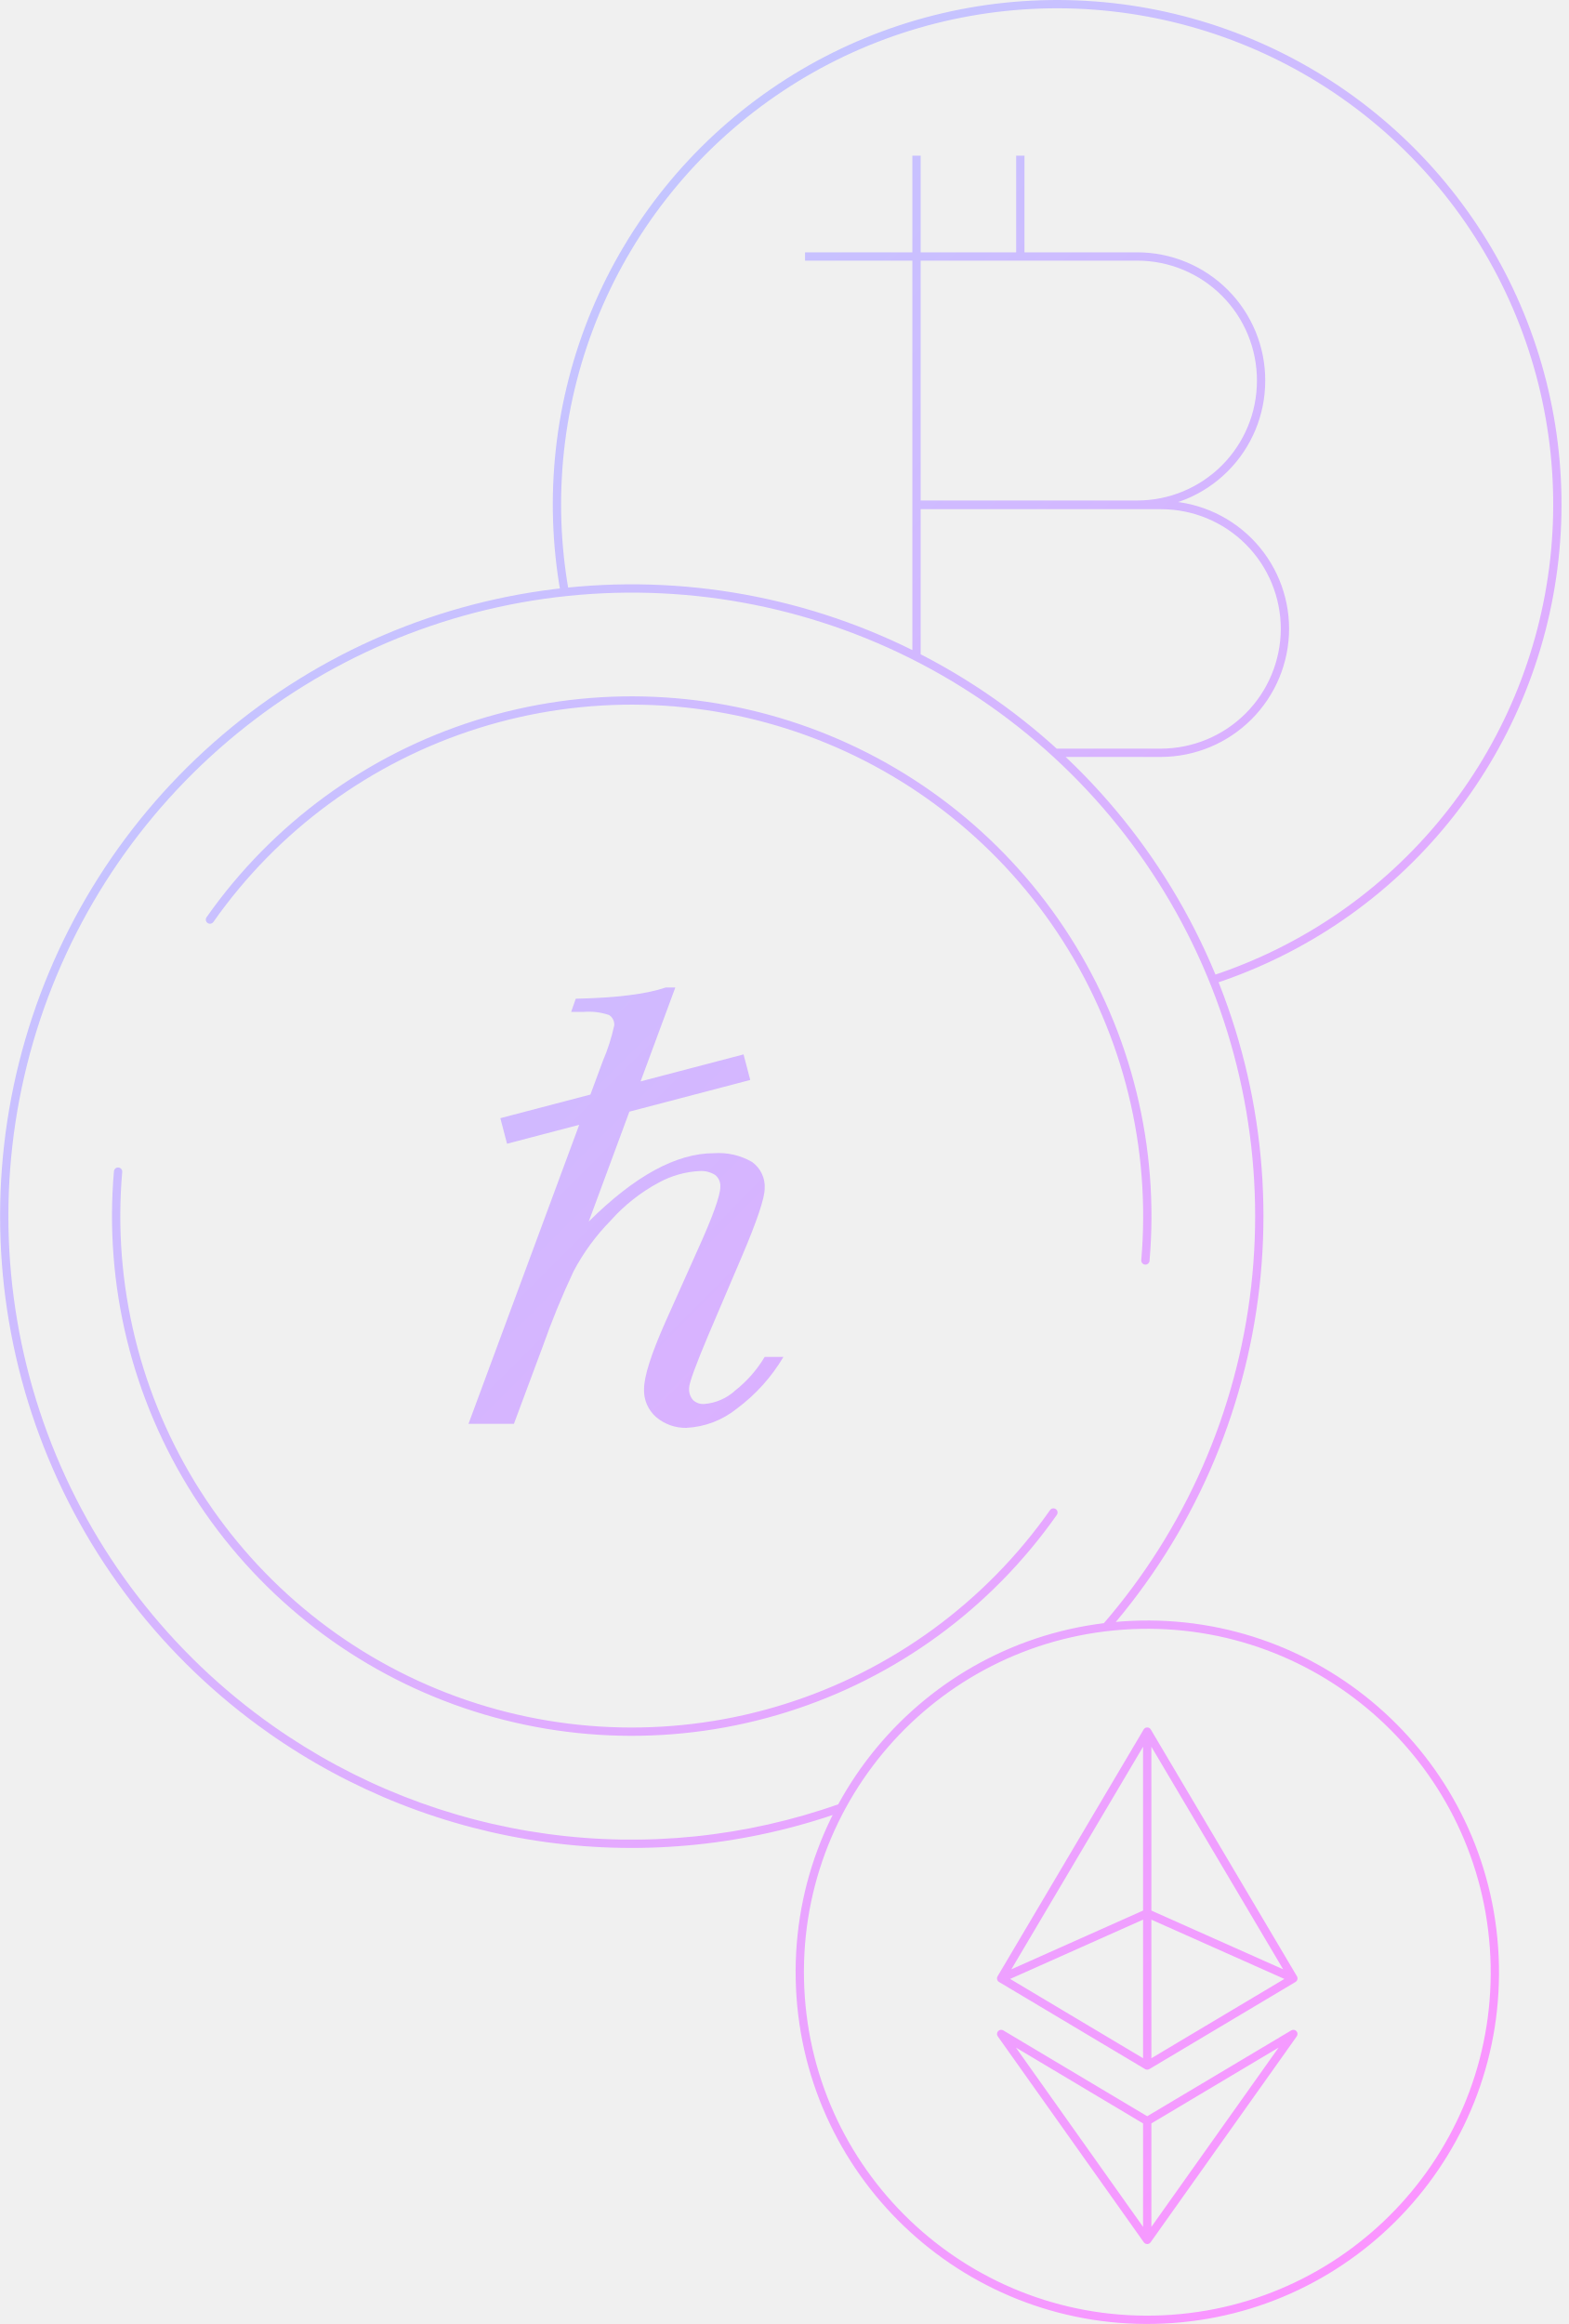
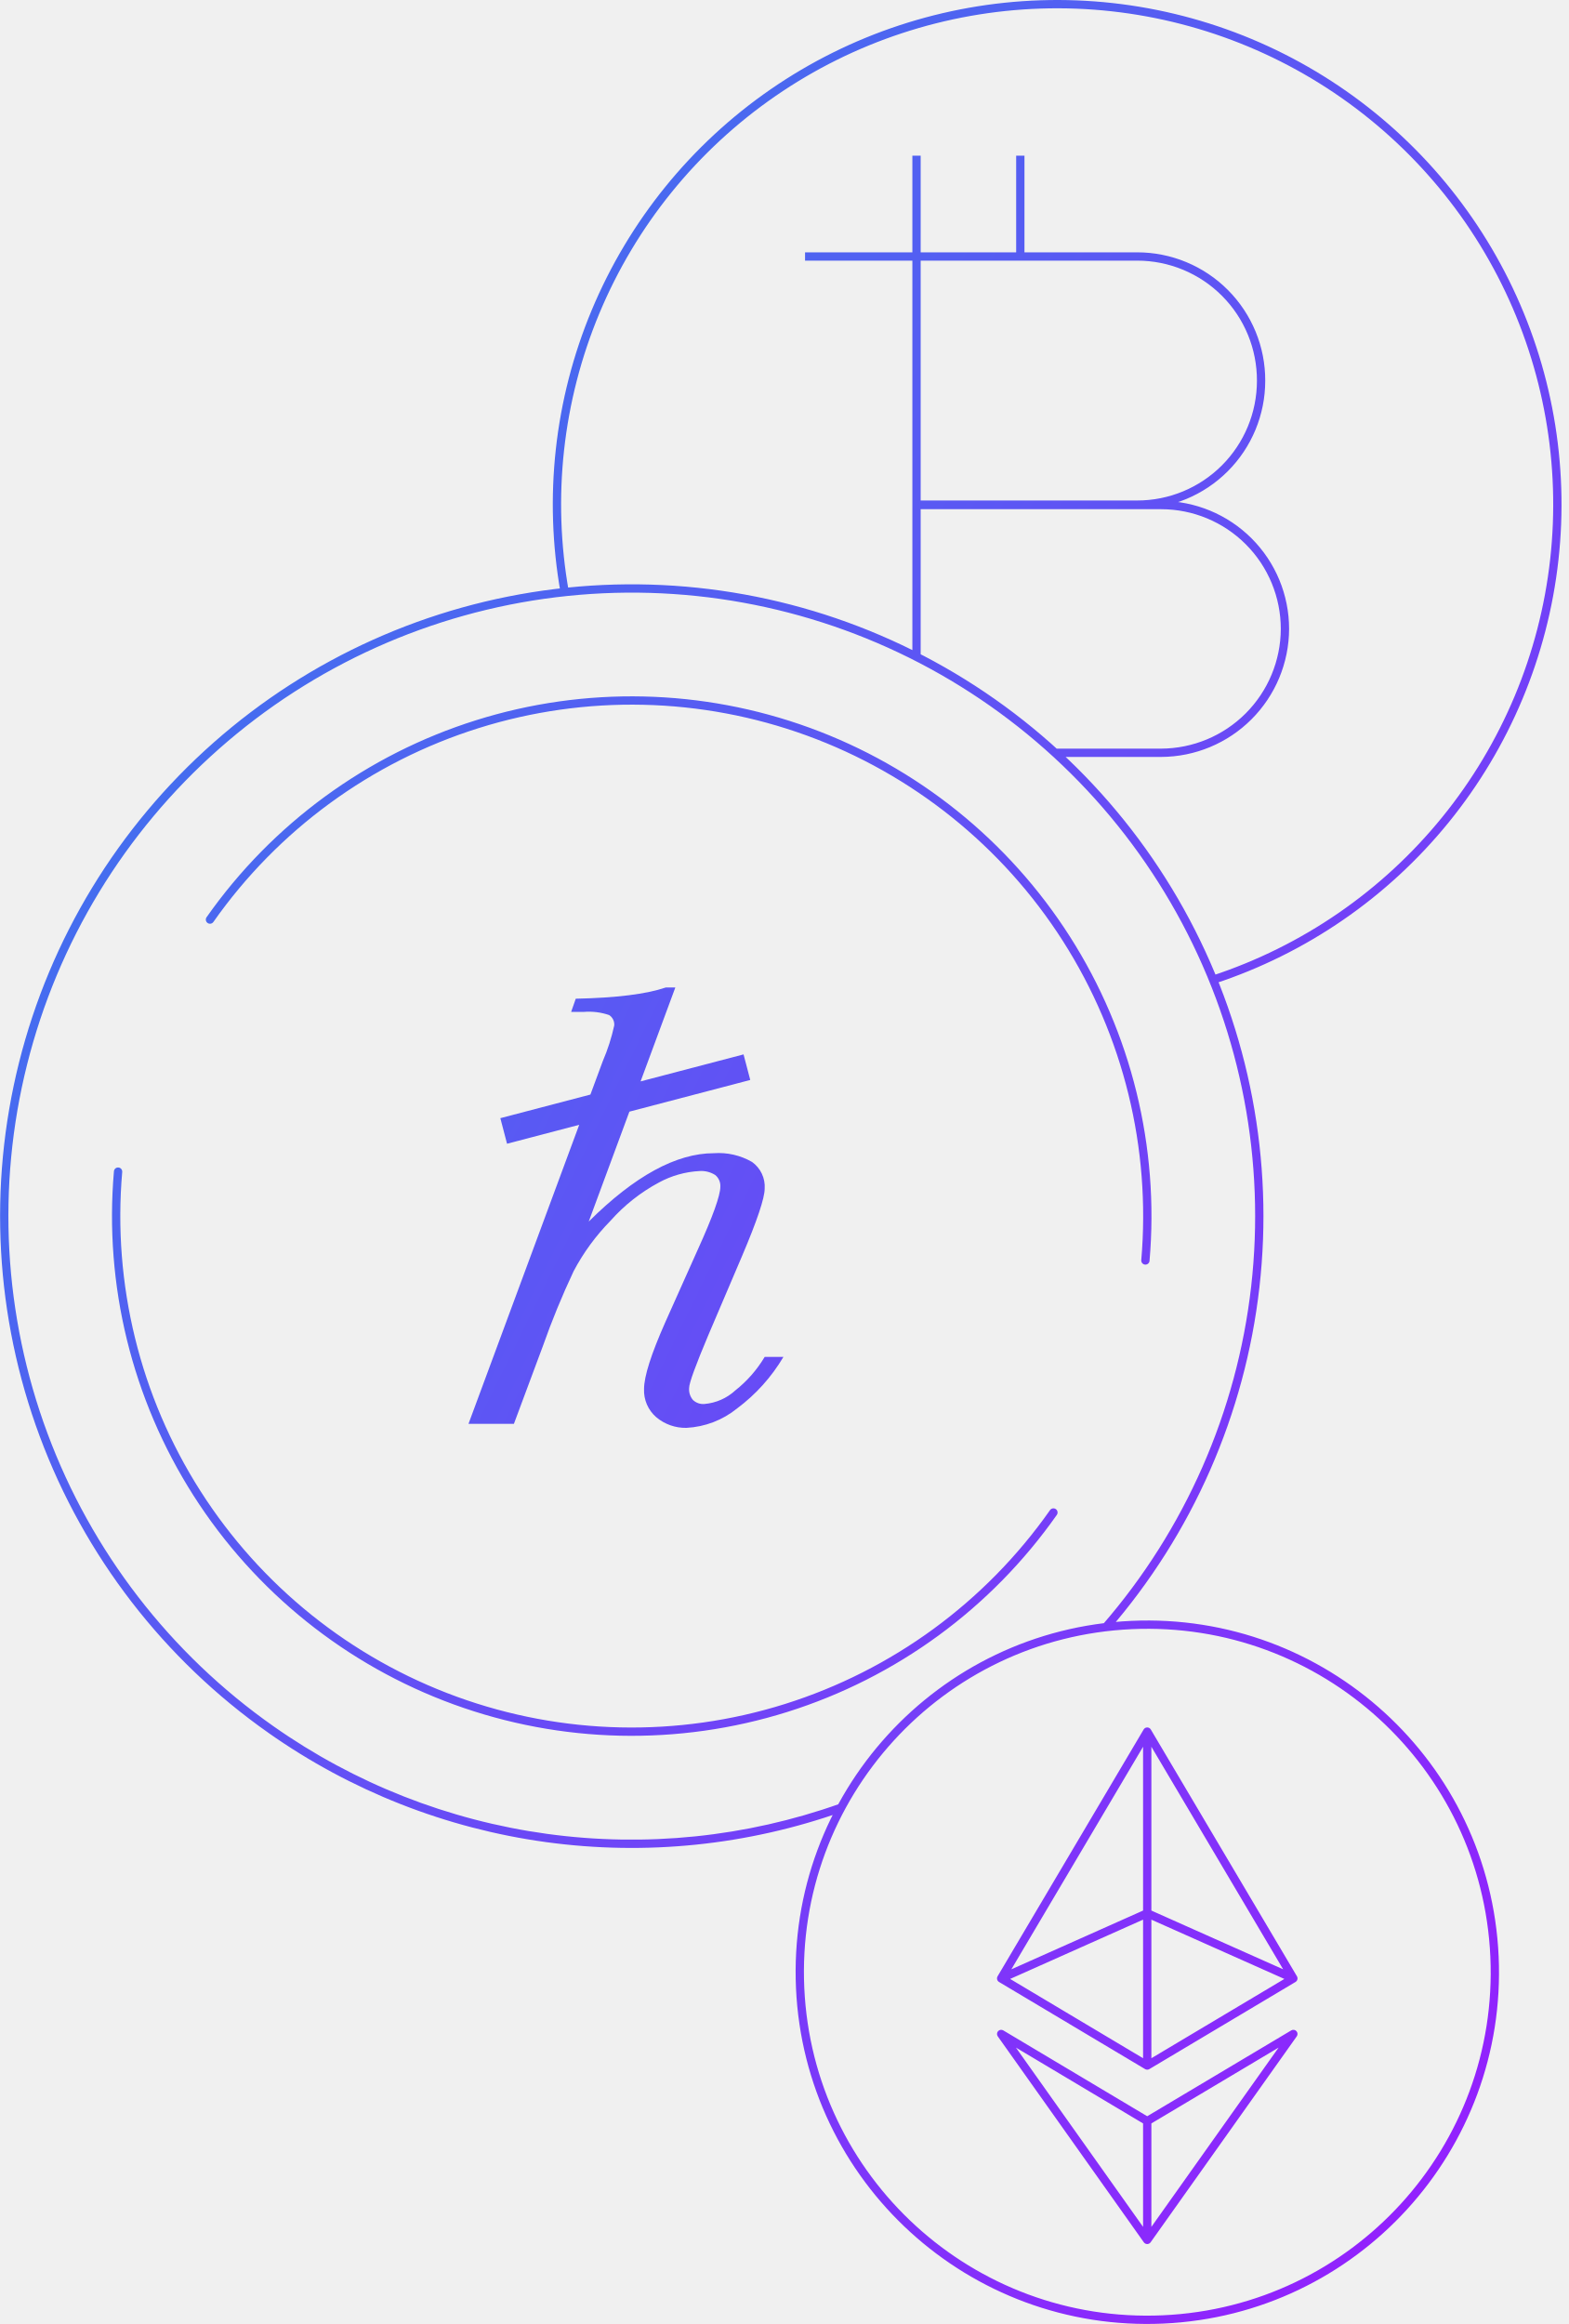
<svg xmlns="http://www.w3.org/2000/svg" width="189" height="280" viewBox="0 0 189 280" fill="none">
-   <g clip-path="url(#clip0_200_162)">
-     <path fill-rule="evenodd" clip-rule="evenodd" d="M56.452 171.544H61.924L65.416 162.172C66.497 159.107 67.733 156.098 69.117 153.158C70.293 150.93 71.788 148.886 73.554 147.089C75.212 145.216 77.19 143.653 79.394 142.472C80.896 141.654 82.562 141.181 84.27 141.09C84.941 141.04 85.611 141.207 86.18 141.567C86.389 141.738 86.554 141.956 86.661 142.204C86.768 142.451 86.815 142.721 86.797 142.99C86.797 144.015 85.891 146.572 84.081 150.551L80.171 159.287C78.459 163.147 77.604 165.833 77.604 167.345C77.576 167.987 77.694 168.627 77.949 169.216C78.204 169.805 78.59 170.329 79.076 170.748C80.091 171.603 81.381 172.059 82.708 172.032C84.945 171.918 87.088 171.096 88.826 169.683C91.075 168.006 92.969 165.899 94.398 163.485H92.139C91.214 165.036 90.014 166.405 88.597 167.525C87.572 168.466 86.263 169.04 84.876 169.156C84.625 169.176 84.371 169.144 84.133 169.06C83.895 168.976 83.677 168.842 83.494 168.669C83.157 168.267 82.993 167.748 83.036 167.226C83.029 166.649 83.809 164.507 85.374 160.799L89.423 151.307C91.234 147.042 92.139 144.343 92.139 143.209C92.181 142.588 92.062 141.967 91.796 141.404C91.529 140.842 91.124 140.357 90.617 139.995C89.225 139.193 87.624 138.825 86.021 138.94C81.49 138.94 76.463 141.686 70.938 147.178L75.838 133.934L90.401 130.116L89.594 127.037L77.187 130.289L81.374 118.972H80.23C77.869 119.775 74.251 120.226 69.376 120.326L68.819 121.917H70.331C71.367 121.83 72.411 121.958 73.395 122.295C73.602 122.429 73.769 122.616 73.878 122.837C73.987 123.057 74.033 123.304 74.012 123.549C73.689 125.026 73.226 126.468 72.629 127.857L71.142 131.874L60.289 134.719L61.096 137.799L69.792 135.519L56.452 171.544Z" fill="url(#paint0_linear_200_162)" />
-     <path d="M137.517 151.821C137.493 152.097 137.697 152.339 137.972 152.363C138.247 152.386 138.49 152.183 138.513 151.907L137.517 151.821ZM24.892 110.507C24.733 110.733 24.787 111.044 25.013 111.203C25.239 111.362 25.551 111.308 25.71 111.082L24.892 110.507ZM32.643 208.376L32.931 207.967L32.931 207.967L32.643 208.376ZM14.726 141.202C14.749 140.927 14.546 140.685 14.271 140.661C13.995 140.637 13.753 140.841 13.729 141.116L14.726 141.202ZM127.341 182.517C127.5 182.291 127.445 181.979 127.219 181.82C126.993 181.662 126.681 181.716 126.523 181.942L127.341 182.517ZM140.145 279.451L140.168 279.95L140.145 279.451ZM136.346 195.785L136.368 196.284L136.346 195.785ZM137.03 30.902V31.402V30.902ZM151.954 45.876L151.454 45.874V45.876H151.954ZM154.829 75.773L155.329 75.775V75.773H154.829ZM139.906 90.697V91.197H139.907L139.906 90.697ZM138.234 248.859L137.978 249.289C138.136 249.383 138.332 249.383 138.49 249.289L138.234 248.859ZM138.234 208.625L138.664 208.37C138.574 208.218 138.411 208.125 138.234 208.125C138.057 208.125 137.894 208.218 137.804 208.37L138.234 208.625ZM155.844 238.363L156.1 238.792C156.337 238.651 156.415 238.345 156.274 238.108L155.844 238.363ZM155.844 245.054L156.252 245.344C156.389 245.151 156.372 244.889 156.211 244.715C156.051 244.542 155.791 244.504 155.588 244.625L155.844 245.054ZM138.234 269.868L137.826 270.157C137.92 270.289 138.072 270.368 138.234 270.368C138.396 270.368 138.548 270.289 138.642 270.157L138.234 269.868ZM138.234 230.513L138.438 230.056C138.308 229.998 138.16 229.998 138.03 230.056L138.234 230.513ZM120.634 238.363L120.204 238.108C120.063 238.345 120.141 238.651 120.378 238.792L120.634 238.363ZM120.634 245.054L120.89 244.625C120.687 244.504 120.427 244.541 120.267 244.715C120.106 244.889 120.089 245.151 120.226 245.344L120.634 245.054ZM138.513 151.907C139.698 138.189 136.328 124.463 128.925 112.853L128.082 113.39C135.366 124.815 138.683 138.322 137.517 151.821L138.513 151.907ZM128.925 112.853C121.522 101.243 110.499 92.396 97.562 87.682L97.22 88.622C109.95 93.26 120.797 101.966 128.082 113.39L128.925 112.853ZM97.562 87.682C84.625 82.968 70.494 82.649 57.358 86.775L57.657 87.73C70.584 83.669 84.489 83.983 97.22 88.622L97.562 87.682ZM57.358 86.775C44.221 90.901 32.81 99.242 24.892 110.507L25.71 111.082C33.502 99.997 44.73 91.79 57.657 87.73L57.358 86.775ZM133.597 196.416C143.685 184.799 150.014 170.397 151.752 155.109L150.758 154.997C149.043 170.083 142.797 184.296 132.842 195.761L133.597 196.416ZM151.752 155.109C153.489 139.822 150.553 124.367 143.33 110.782L142.447 111.252C149.575 124.658 152.473 139.91 150.758 154.997L151.752 155.109ZM143.33 110.782C136.107 97.197 124.936 86.12 111.291 79.012L110.829 79.898C124.295 86.914 135.319 97.845 142.447 111.252L143.33 110.782ZM111.291 79.012C97.646 71.903 82.167 69.097 66.894 70.962L67.016 71.955C82.087 70.114 97.363 72.883 110.829 79.898L111.291 79.012ZM66.894 70.962C51.622 72.828 37.274 79.278 25.742 89.463L26.404 90.213C37.785 80.162 51.944 73.796 67.016 71.955L66.894 70.962ZM25.742 89.463C14.209 99.648 6.034 113.088 2.294 128.012L3.264 128.255C6.955 113.527 15.023 100.263 26.404 90.213L25.742 89.463ZM2.294 128.012C-1.446 142.937 -0.576 158.644 4.791 173.063L5.728 172.715C0.432 158.485 -0.427 142.984 3.264 128.255L2.294 128.012ZM4.791 173.063C10.158 187.483 19.768 199.937 32.356 208.785L32.931 207.967C20.509 199.236 11.024 186.945 5.728 172.715L4.791 173.063ZM32.355 208.785C42.285 215.778 53.746 220.289 65.779 221.939L65.915 220.948C54.041 219.32 42.73 214.868 32.931 207.967L32.355 208.785ZM65.779 221.939C77.811 223.589 90.064 222.331 101.51 218.269L101.175 217.327C89.88 221.335 77.789 222.577 65.915 220.948L65.779 221.939ZM13.729 141.116C12.54 154.835 15.907 168.563 23.308 180.176L24.151 179.638C16.868 168.211 13.555 154.702 14.726 141.202L13.729 141.116ZM23.308 180.176C30.709 191.788 41.732 200.637 54.671 205.351L55.013 204.412C42.281 199.772 31.434 191.065 24.151 179.638L23.308 180.176ZM54.671 205.351C67.609 210.066 81.74 210.384 94.878 206.256L94.578 205.302C81.65 209.364 67.745 209.051 55.013 204.412L54.671 205.351ZM94.878 206.256C108.015 202.128 119.425 193.784 127.341 182.517L126.523 181.942C118.733 193.03 107.505 201.24 94.578 205.302L94.878 206.256ZM146.339 118.512C157.413 114.877 167.207 108.134 174.555 99.087L173.778 98.456C166.552 107.354 156.918 113.986 146.027 117.562L146.339 118.512ZM174.555 99.087C181.903 90.04 186.494 79.071 187.782 67.488L186.788 67.377C185.521 78.77 181.005 89.559 173.778 98.456L174.555 99.087ZM187.782 67.488C189.07 55.905 187 44.195 181.818 33.755L180.923 34.2C186.019 44.468 188.055 55.985 186.788 67.377L187.782 67.488ZM181.818 33.755C176.637 23.316 168.563 14.586 158.559 8.607L158.046 9.465C167.886 15.346 175.827 23.932 180.923 34.2L181.818 33.755ZM158.559 8.607C148.555 2.628 137.042 -0.348 125.394 0.033L125.426 1.032C136.883 0.657 148.206 3.585 158.046 9.465L158.559 8.607ZM125.394 0.033C113.745 0.414 102.452 4.137 92.86 10.758L93.428 11.581C102.862 5.069 113.97 1.407 125.426 1.032L125.394 0.033ZM92.86 10.758C83.268 17.378 75.783 26.617 71.295 37.373L72.218 37.758C76.632 27.179 83.994 18.092 93.428 11.581L92.86 10.758ZM71.295 37.373C66.808 48.129 65.508 59.949 67.55 71.423L68.535 71.248C66.526 59.962 67.804 48.337 72.218 37.758L71.295 37.373ZM179.579 235.741C180.616 258.569 162.95 277.915 140.122 278.951L140.168 279.95C163.547 278.889 181.64 259.075 180.578 235.696L179.579 235.741ZM140.122 278.951C117.294 279.988 97.948 262.323 96.912 239.495L95.913 239.54C96.975 262.92 116.788 281.012 140.168 279.95L140.122 278.951ZM96.912 239.495C95.875 216.667 113.541 197.321 136.368 196.284L136.323 195.285C112.944 196.347 94.851 216.161 95.913 239.54L96.912 239.495ZM136.368 196.284C159.196 195.248 178.542 212.913 179.579 235.741L180.578 235.696C179.516 212.316 159.703 194.224 136.323 195.285L136.368 196.284ZM97.004 31.402H137.03V30.402H97.004V31.402ZM137.03 31.402C138.928 31.402 140.808 31.777 142.561 32.505L142.944 31.581C141.07 30.803 139.06 30.402 137.03 30.402V31.402ZM142.561 32.505C144.314 33.233 145.906 34.299 147.246 35.644L147.955 34.938C146.522 33.5 144.819 32.359 142.944 31.581L142.561 32.505ZM147.246 35.644C148.586 36.988 149.648 38.584 150.37 40.34L151.295 39.959C150.523 38.082 149.388 36.376 147.955 34.938L147.246 35.644ZM150.37 40.34C151.092 42.095 151.46 43.976 151.454 45.874L152.454 45.877C152.461 43.848 152.067 41.837 151.295 39.959L150.37 40.34ZM151.454 45.876C151.454 49.701 149.934 53.37 147.229 56.075L147.936 56.782C150.829 53.889 152.454 49.966 152.454 45.876H151.454ZM147.229 56.075C144.524 58.78 140.856 60.3 137.03 60.3V61.3C141.121 61.3 145.044 59.675 147.936 56.782L147.229 56.075ZM137.03 60.3H110.436V61.3H137.03V60.3ZM110.436 61.349H139.906V60.349H110.436V61.349ZM139.906 61.349C143.731 61.349 147.4 62.869 150.105 65.574L150.812 64.867C147.919 61.974 143.996 60.349 139.906 60.349V61.349ZM150.105 65.574C152.81 68.279 154.329 71.948 154.329 75.773H155.329C155.329 71.682 153.704 67.759 150.812 64.867L150.105 65.574ZM154.329 75.771C154.317 79.593 152.793 83.255 150.09 85.958L150.797 86.665C153.687 83.776 155.316 79.861 155.329 75.775L154.329 75.771ZM150.09 85.958C147.388 88.66 143.726 90.184 139.904 90.197L139.907 91.197C143.993 91.183 147.908 89.554 150.797 86.665L150.09 85.958ZM139.906 90.197H127.35V91.197H139.906V90.197ZM122.442 18.754V30.902H123.442V18.754H122.442ZM109.936 18.754V79.126H110.936V18.754H109.936ZM138.734 248.859V208.625H137.734V248.859H138.734ZM137.804 208.879L155.414 238.618L156.274 238.108L138.664 208.37L137.804 208.879ZM155.588 237.933L137.978 248.43L138.49 249.289L156.1 238.792L155.588 237.933ZM138.49 255.98L156.1 245.484L155.588 244.625L137.978 255.121L138.49 255.98ZM155.436 244.765L137.826 269.578L138.642 270.157L156.252 245.344L155.436 244.765ZM138.734 269.868V255.551H137.734V269.868H138.734ZM138.03 230.97L155.64 238.819L156.048 237.906L138.438 230.056L138.03 230.97ZM137.804 208.37L120.204 238.108L121.064 238.617L138.664 208.879L137.804 208.37ZM120.378 238.792L137.978 249.289L138.49 248.43L120.89 237.933L120.378 238.792ZM138.49 255.121L120.89 244.625L120.378 245.484L137.978 255.98L138.49 255.121ZM120.226 245.344L137.826 270.157L138.642 269.578L121.042 244.765L120.226 245.344ZM138.03 230.056L120.43 237.906L120.838 238.819L138.438 230.969L138.03 230.056Z" fill="url(#paint1_linear_200_162)" />
+   <g clip-path="url(#clip0_200_275)">
+     <path fill-rule="evenodd" clip-rule="evenodd" d="M56.452 171.544H61.924L65.416 162.172C66.497 159.107 67.733 156.098 69.117 153.158C70.293 150.93 71.788 148.886 73.554 147.089C75.212 145.216 77.19 143.653 79.394 142.472C80.896 141.654 82.562 141.181 84.27 141.09C84.941 141.04 85.611 141.207 86.18 141.567C86.389 141.738 86.554 141.956 86.661 142.204C86.768 142.451 86.815 142.721 86.797 142.99C86.797 144.015 85.891 146.572 84.081 150.551L80.171 159.287C78.459 163.147 77.604 165.833 77.604 167.345C77.576 167.987 77.694 168.627 77.949 169.216C78.204 169.805 78.59 170.329 79.076 170.748C80.091 171.603 81.381 172.059 82.708 172.032C84.945 171.918 87.088 171.096 88.826 169.683C91.075 168.006 92.969 165.899 94.398 163.485H92.139C91.214 165.036 90.014 166.405 88.597 167.525C87.572 168.466 86.263 169.04 84.876 169.156C84.625 169.176 84.371 169.144 84.133 169.06C83.895 168.976 83.677 168.842 83.494 168.669C83.157 168.267 82.993 167.748 83.036 167.226C83.029 166.649 83.809 164.507 85.374 160.799L89.423 151.307C91.234 147.042 92.139 144.343 92.139 143.209C92.181 142.588 92.062 141.967 91.796 141.404C91.529 140.842 91.124 140.357 90.617 139.995C89.225 139.193 87.624 138.825 86.021 138.94C81.49 138.94 76.463 141.686 70.938 147.178L75.838 133.934L90.401 130.116L89.594 127.037L77.187 130.289L81.374 118.972H80.23C77.869 119.775 74.251 120.226 69.376 120.326L68.819 121.917H70.331C71.367 121.83 72.411 121.958 73.395 122.295C73.602 122.429 73.769 122.616 73.878 122.837C73.987 123.057 74.033 123.304 74.012 123.549C73.689 125.026 73.226 126.468 72.629 127.857L71.142 131.874L60.289 134.719L61.096 137.799L69.792 135.519L56.452 171.544Z" fill="url(#paint0_linear_200_275)" />
+     <path d="M137.517 151.821C137.493 152.097 137.697 152.339 137.972 152.363C138.247 152.386 138.49 152.183 138.513 151.907L137.517 151.821ZM24.892 110.507C24.733 110.733 24.787 111.044 25.013 111.203C25.239 111.362 25.551 111.308 25.71 111.082L24.892 110.507ZM32.643 208.376L32.931 207.967L32.931 207.967L32.643 208.376ZM14.726 141.202C14.749 140.927 14.546 140.685 14.271 140.661C13.995 140.637 13.753 140.841 13.729 141.116L14.726 141.202ZM127.341 182.517C127.5 182.291 127.445 181.979 127.219 181.82C126.993 181.662 126.681 181.716 126.523 181.942L127.341 182.517ZM140.145 279.451L140.168 279.95L140.145 279.451ZM136.346 195.785L136.368 196.284L136.346 195.785ZM137.03 30.902V31.402V30.902ZM151.954 45.876L151.454 45.874V45.876H151.954ZM154.829 75.773L155.329 75.775V75.773H154.829ZM139.906 90.697V91.197H139.907L139.906 90.697ZM138.234 248.859L137.978 249.289C138.136 249.383 138.332 249.383 138.49 249.289L138.234 248.859ZM138.234 208.625L138.664 208.37C138.574 208.218 138.411 208.125 138.234 208.125C138.057 208.125 137.894 208.218 137.804 208.37L138.234 208.625ZM155.844 238.363L156.1 238.792C156.337 238.651 156.415 238.345 156.274 238.108L155.844 238.363ZM155.844 245.054L156.252 245.344C156.389 245.151 156.372 244.889 156.211 244.715C156.051 244.542 155.791 244.504 155.588 244.625L155.844 245.054ZM138.234 269.868L137.826 270.157C137.92 270.289 138.072 270.368 138.234 270.368C138.396 270.368 138.548 270.289 138.642 270.157L138.234 269.868ZM138.234 230.513L138.438 230.056C138.308 229.998 138.16 229.998 138.03 230.056L138.234 230.513ZM120.634 238.363L120.204 238.108C120.063 238.345 120.141 238.651 120.378 238.792L120.634 238.363ZM120.634 245.054L120.89 244.625C120.687 244.504 120.427 244.541 120.267 244.715C120.106 244.889 120.089 245.151 120.226 245.344L120.634 245.054ZM138.513 151.907C139.698 138.189 136.328 124.463 128.925 112.853L128.082 113.39C135.366 124.815 138.683 138.322 137.517 151.821L138.513 151.907ZM128.925 112.853C121.522 101.243 110.499 92.396 97.562 87.682L97.22 88.622C109.95 93.26 120.797 101.966 128.082 113.39L128.925 112.853ZM97.562 87.682C84.625 82.968 70.494 82.649 57.358 86.775L57.657 87.73C70.584 83.669 84.489 83.983 97.22 88.622L97.562 87.682ZM57.358 86.775C44.221 90.901 32.81 99.242 24.892 110.507L25.71 111.082C33.502 99.997 44.73 91.79 57.657 87.73L57.358 86.775ZM133.597 196.416C143.685 184.799 150.014 170.397 151.752 155.109L150.758 154.997C149.043 170.083 142.797 184.296 132.842 195.761L133.597 196.416ZM151.752 155.109C153.489 139.822 150.553 124.367 143.33 110.782L142.447 111.252C149.575 124.658 152.473 139.91 150.758 154.997L151.752 155.109ZM143.33 110.782C136.107 97.197 124.936 86.12 111.291 79.012L110.829 79.898C124.295 86.914 135.319 97.845 142.447 111.252L143.33 110.782ZM111.291 79.012C97.646 71.903 82.167 69.097 66.894 70.962L67.016 71.955C82.087 70.114 97.363 72.883 110.829 79.898L111.291 79.012ZM66.894 70.962C51.622 72.828 37.274 79.278 25.742 89.463L26.404 90.213C37.785 80.162 51.944 73.796 67.016 71.955L66.894 70.962ZM25.742 89.463C14.209 99.648 6.034 113.088 2.294 128.012L3.264 128.255C6.955 113.527 15.023 100.263 26.404 90.213L25.742 89.463ZM2.294 128.012C-1.446 142.937 -0.576 158.644 4.791 173.063L5.728 172.715C0.432 158.485 -0.427 142.984 3.264 128.255L2.294 128.012ZM4.791 173.063C10.158 187.483 19.768 199.937 32.356 208.785L32.931 207.967C20.509 199.236 11.024 186.945 5.728 172.715L4.791 173.063ZM32.355 208.785C42.285 215.778 53.746 220.289 65.779 221.939L65.915 220.948C54.041 219.32 42.73 214.868 32.931 207.967L32.355 208.785ZM65.779 221.939C77.811 223.589 90.064 222.331 101.51 218.269L101.175 217.327C89.88 221.335 77.789 222.577 65.915 220.948L65.779 221.939ZM13.729 141.116C12.54 154.835 15.907 168.563 23.308 180.176L24.151 179.638C16.868 168.211 13.555 154.702 14.726 141.202L13.729 141.116ZM23.308 180.176C30.709 191.788 41.732 200.637 54.671 205.351L55.013 204.412C42.281 199.772 31.434 191.065 24.151 179.638L23.308 180.176ZM54.671 205.351C67.609 210.066 81.74 210.384 94.878 206.256L94.578 205.302C81.65 209.364 67.745 209.051 55.013 204.412L54.671 205.351ZM94.878 206.256C108.015 202.128 119.425 193.784 127.341 182.517L126.523 181.942C118.733 193.03 107.505 201.24 94.578 205.302L94.878 206.256ZM146.339 118.512C157.413 114.877 167.207 108.134 174.555 99.087L173.778 98.456C166.552 107.354 156.918 113.986 146.027 117.562L146.339 118.512ZM174.555 99.087C181.903 90.04 186.494 79.071 187.782 67.488L186.788 67.377C185.521 78.77 181.005 89.559 173.778 98.456L174.555 99.087ZM187.782 67.488C189.07 55.905 187 44.195 181.818 33.755L180.923 34.2C186.019 44.468 188.055 55.985 186.788 67.377L187.782 67.488ZM181.818 33.755C176.637 23.316 168.563 14.586 158.559 8.607L158.046 9.465C167.886 15.346 175.827 23.932 180.923 34.2L181.818 33.755ZM158.559 8.607C148.555 2.628 137.042 -0.348 125.394 0.033L125.426 1.032C136.883 0.657 148.206 3.585 158.046 9.465L158.559 8.607ZM125.394 0.033C113.745 0.414 102.452 4.137 92.86 10.758L93.428 11.581C102.862 5.069 113.97 1.407 125.426 1.032L125.394 0.033ZM92.86 10.758C83.268 17.378 75.783 26.617 71.295 37.373L72.218 37.758C76.632 27.179 83.994 18.092 93.428 11.581L92.86 10.758ZM71.295 37.373C66.808 48.129 65.508 59.949 67.55 71.423L68.535 71.248C66.526 59.962 67.804 48.337 72.218 37.758L71.295 37.373ZM179.579 235.741C180.616 258.569 162.95 277.915 140.122 278.951L140.168 279.95C163.547 278.889 181.64 259.075 180.578 235.696L179.579 235.741ZM140.122 278.951C117.294 279.988 97.948 262.323 96.912 239.495L95.913 239.54C96.975 262.92 116.788 281.012 140.168 279.95L140.122 278.951ZM96.912 239.495C95.875 216.667 113.541 197.321 136.368 196.284L136.323 195.285C112.944 196.347 94.851 216.161 95.913 239.54L96.912 239.495ZM136.368 196.284C159.196 195.248 178.542 212.913 179.579 235.741L180.578 235.696C179.516 212.316 159.703 194.224 136.323 195.285L136.368 196.284ZM97.004 31.402H137.03V30.402H97.004V31.402ZM137.03 31.402C138.928 31.402 140.808 31.777 142.561 32.505L142.944 31.581C141.07 30.803 139.06 30.402 137.03 30.402V31.402ZM142.561 32.505C144.314 33.233 145.906 34.299 147.246 35.644L147.955 34.938C146.522 33.5 144.819 32.359 142.944 31.581L142.561 32.505ZM147.246 35.644C148.586 36.988 149.648 38.584 150.37 40.34L151.295 39.959C150.523 38.082 149.388 36.376 147.955 34.938L147.246 35.644ZM150.37 40.34C151.092 42.095 151.46 43.976 151.454 45.874L152.454 45.877C152.461 43.848 152.067 41.837 151.295 39.959L150.37 40.34ZM151.454 45.876C151.454 49.701 149.934 53.37 147.229 56.075L147.936 56.782C150.829 53.889 152.454 49.966 152.454 45.876H151.454ZM147.229 56.075C144.524 58.78 140.856 60.3 137.03 60.3V61.3C141.121 61.3 145.044 59.675 147.936 56.782L147.229 56.075ZM137.03 60.3H110.436V61.3H137.03V60.3ZM110.436 61.349H139.906V60.349H110.436V61.349ZM139.906 61.349C143.731 61.349 147.4 62.869 150.105 65.574L150.812 64.867C147.919 61.974 143.996 60.349 139.906 60.349V61.349ZM150.105 65.574C152.81 68.279 154.329 71.948 154.329 75.773H155.329C155.329 71.682 153.704 67.759 150.812 64.867L150.105 65.574ZM154.329 75.771C154.317 79.593 152.793 83.255 150.09 85.958L150.797 86.665C153.687 83.776 155.316 79.861 155.329 75.775L154.329 75.771ZM150.09 85.958C147.388 88.66 143.726 90.184 139.904 90.197L139.907 91.197C143.993 91.183 147.908 89.554 150.797 86.665L150.09 85.958ZM139.906 90.197H127.35V91.197H139.906V90.197ZM122.442 18.754V30.902H123.442V18.754H122.442ZM109.936 18.754V79.126H110.936V18.754H109.936ZM138.734 248.859V208.625H137.734V248.859H138.734ZM137.804 208.879L155.414 238.618L156.274 238.108L138.664 208.37L137.804 208.879ZM155.588 237.933L137.978 248.43L138.49 249.289L156.1 238.792L155.588 237.933ZM138.49 255.98L156.1 245.484L155.588 244.625L137.978 255.121L138.49 255.98ZM155.436 244.765L137.826 269.578L138.642 270.157L156.252 245.344L155.436 244.765ZM138.734 269.868V255.551H137.734V269.868H138.734ZM138.03 230.97L155.64 238.819L156.048 237.906L138.438 230.056L138.03 230.97ZM137.804 208.37L120.204 238.108L121.064 238.617L138.664 208.879L137.804 208.37ZM120.378 238.792L137.978 249.289L138.49 248.43L120.89 237.933L120.378 238.792ZM138.49 255.121L120.89 244.625L120.378 245.484L137.978 255.98L138.49 255.121ZM120.226 245.344L137.826 270.157L138.642 269.578L121.042 244.765L120.226 245.344ZM138.03 230.056L120.43 237.906L120.838 238.819L138.438 230.969L138.03 230.056Z" fill="url(#paint1_linear_200_275)" />
  </g>
  <defs>
-     <linearGradient id="paint0_linear_200_162" x1="-22.845" y1="15" x2="230" y2="267.845" gradientUnits="userSpaceOnUse">
-       <stop stop-color="#B1D5FF" />
-       <stop offset="1" stop-color="#FF91FF" />
+     <linearGradient id="paint0_linear_200_275" x1="-28.615" y1="49" x2="240.037" y2="180.851" gradientUnits="userSpaceOnUse">
+       <stop stop-color="#2D84EB" />
+       <stop offset="1" stop-color="#9A1AFF" />
    </linearGradient>
-     <linearGradient id="paint1_linear_200_162" x1="-52.443" y1="42" x2="183.5" y2="277.943" gradientUnits="userSpaceOnUse">
-       <stop stop-color="#B1D5FF" />
-       <stop offset="1" stop-color="#FF91FF" />
+     <linearGradient id="paint1_linear_200_275" x1="0.754" y1="0.859" x2="258.23" y2="173.568" gradientUnits="userSpaceOnUse">
+       <stop stop-color="#2D84EB" />
+       <stop offset="1" stop-color="#9A1AFF" />
    </linearGradient>
-     <clipPath id="clip0_200_162">
+     <clipPath id="clip0_200_275">
      <rect width="188.139" height="280" fill="white" />
    </clipPath>
  </defs>
</svg>
